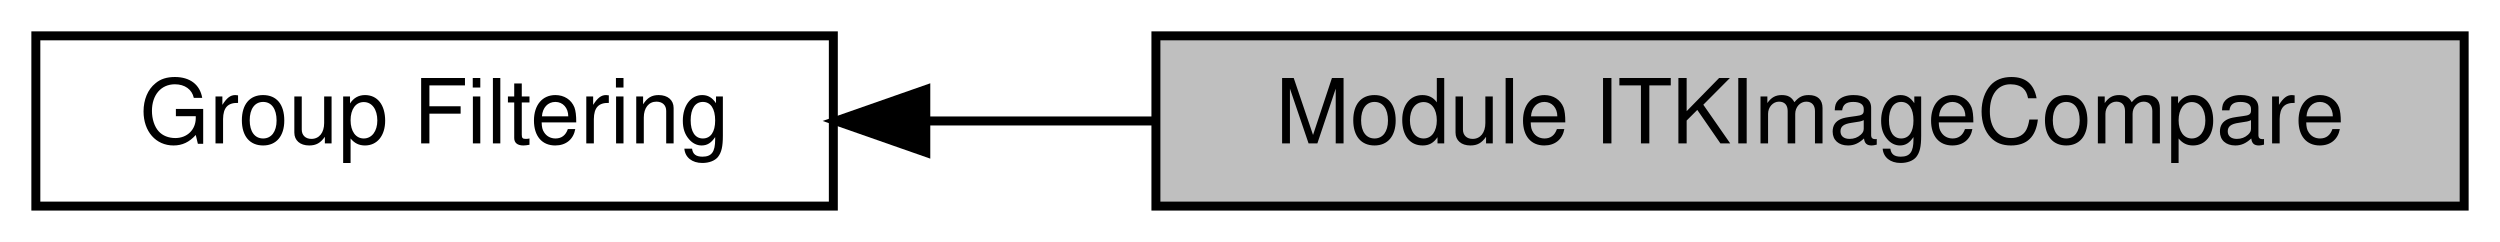
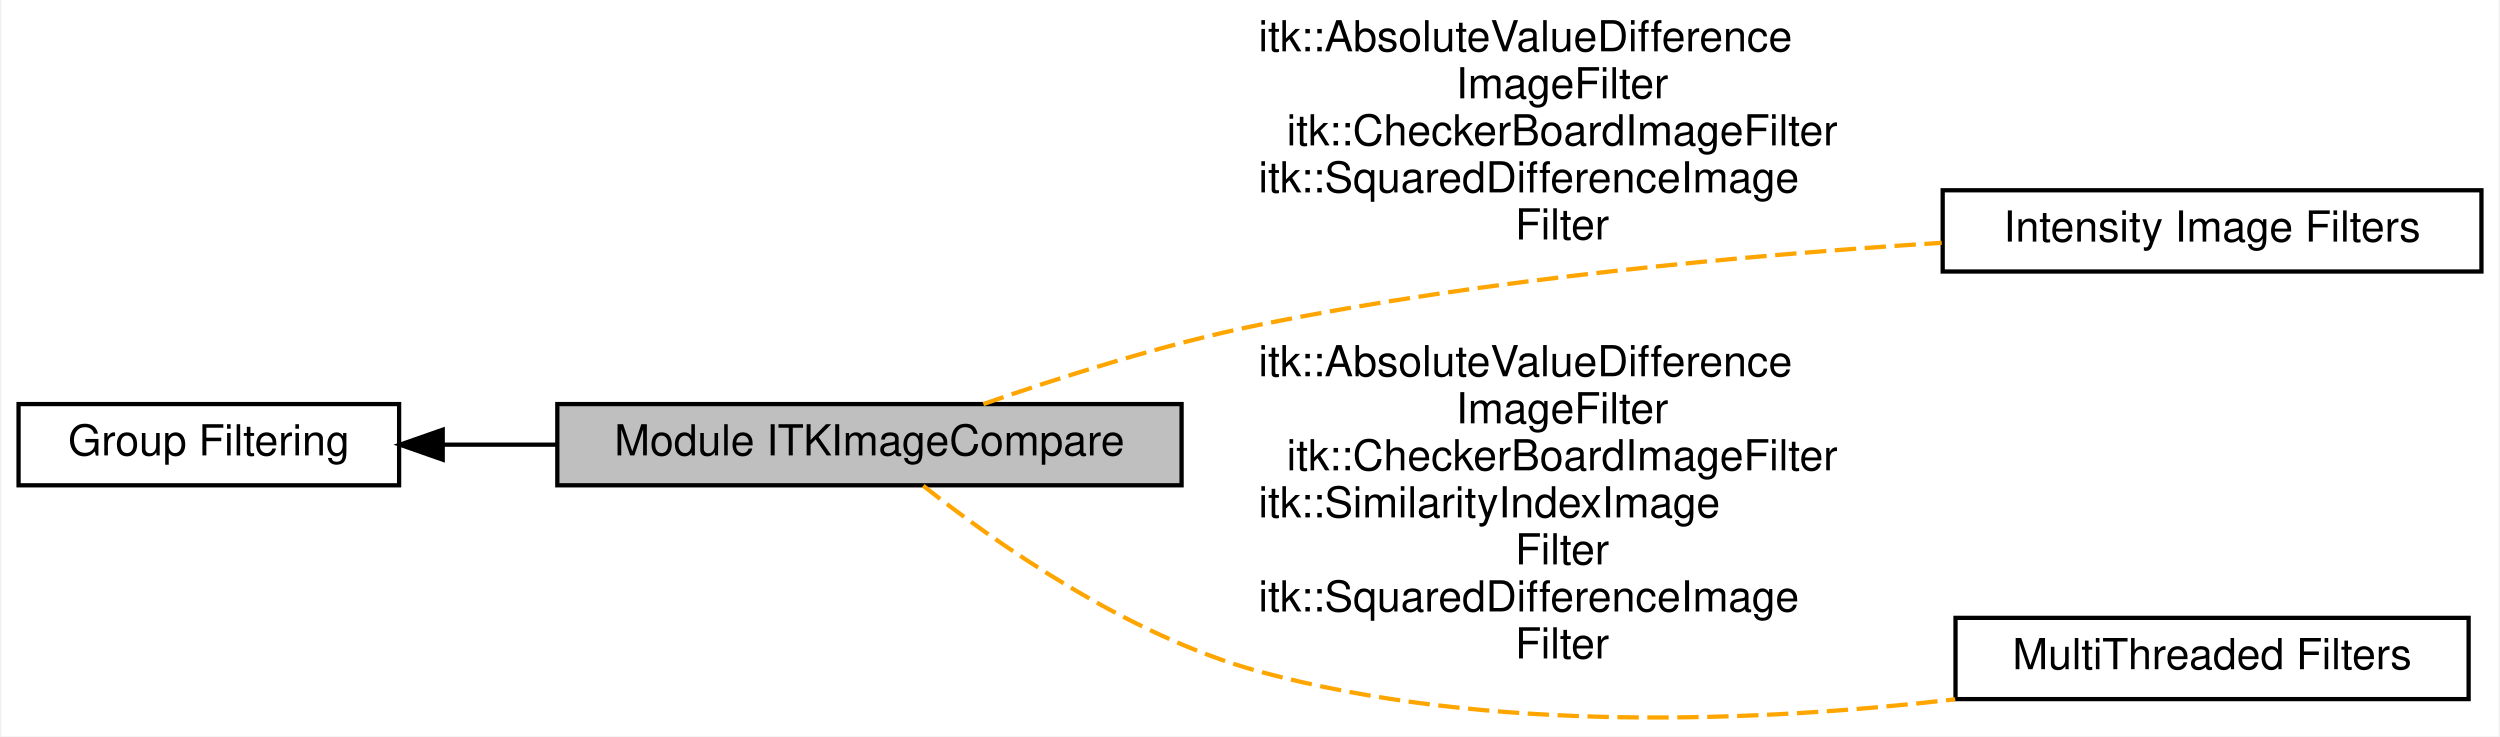
- <svg xmlns="http://www.w3.org/2000/svg" xmlns:xlink="http://www.w3.org/1999/xlink" width="279pt" height="27pt" viewBox="0.00 0.00 279.00 27.00">
-   <g id="graph0" class="graph" transform="scale(1 1) rotate(0) translate(4 23)">
-     <polygon fill="white" stroke="transparent" points="-4,4 -4,-23 275,-23 275,4 -4,4" />
+ <svg xmlns="http://www.w3.org/2000/svg" xmlns:xlink="http://www.w3.org/1999/xlink" width="584pt" height="172pt" viewBox="0.00 0.00 584.00 172.20">
+   <g id="graph0" class="graph" transform="scale(1 1) rotate(0) translate(4 168.2)">
+     <polygon fill="white" stroke="transparent" points="-4,4 -4,-168.2 580,-168.2 580,4 -4,4" />
    <g id="node1" class="node">
      <g id="a_node1">
-         <a xlink:href="group__Group-Filtering.html" target="_top" xlink:title="This group of modules are filters that modify data in the ITK pipeline framework. These filters take ...">
-           <polygon fill="white" stroke="black" points="89,-19 0,-19 0,0 89,0 89,-19" />
-           <text text-anchor="middle" x="44.5" y="-7" font-family="Helvetica,sans-Serif" font-size="10.00">Group Filtering</text>
+         <a xlink:href="group__IntensityImageFilters.html" target="_top" xlink:title=" ">
+           <polygon fill="white" stroke="black" points="576,-123.7 450,-123.7 450,-104.7 576,-104.7 576,-123.7" />
+           <text text-anchor="middle" x="513" y="-111.7" font-family="Helvetica,sans-Serif" font-size="10.00">Intensity Image Filters</text>
        </a>
      </g>
    </g>
    <g id="node2" class="node">
      <g id="a_node2">
+         <a xlink:href="group__MultiThreaded.html" target="_top" xlink:title=" ">
+           <polygon fill="white" stroke="black" points="573,-23.7 453,-23.7 453,-4.7 573,-4.7 573,-23.7" />
+           <text text-anchor="middle" x="513" y="-11.7" font-family="Helvetica,sans-Serif" font-size="10.00">MultiThreaded Filters</text>
+         </a>
+       </g>
+     </g>
+     <g id="node3" class="node">
+       <g id="a_node3">
+         <a xlink:href="group__Group-Filtering.html" target="_top" xlink:title="This group of modules are filters that modify data in the ITK pipeline framework. These filters take ...">
+           <polygon fill="white" stroke="black" points="89,-73.7 0,-73.7 0,-54.7 89,-54.7 89,-73.7" />
+           <text text-anchor="middle" x="44.5" y="-61.7" font-family="Helvetica,sans-Serif" font-size="10.00">Group Filtering</text>
+         </a>
+       </g>
+     </g>
+     <g id="node4" class="node">
+       <g id="a_node4">
        <a xlink:title="This modules provides classes for comparing images. They are typically used for comparing two images ...">
-           <polygon fill="#bfbfbf" stroke="black" points="271,-19 125,-19 125,0 271,0 271,-19" />
-           <text text-anchor="middle" x="198" y="-7" font-family="Helvetica,sans-Serif" font-size="10.00">Module ITKImageCompare</text>
+           <polygon fill="#bfbfbf" stroke="black" points="272,-73.7 126,-73.7 126,-54.7 272,-54.7 272,-73.7" />
+           <text text-anchor="middle" x="199" y="-61.7" font-family="Helvetica,sans-Serif" font-size="10.00">Module ITKImageCompare</text>
        </a>
      </g>
    </g>
    <g id="edge1" class="edge">
-       <path fill="none" stroke="black" d="M99.47,-9.5C107.66,-9.5 116.23,-9.5 124.74,-9.5" />
-       <polygon fill="black" stroke="black" points="99.32,-6 89.32,-9.5 99.32,-13 99.32,-6" />
+       <path fill="none" stroke="black" d="M99.39,-64.2C107.94,-64.2 116.9,-64.2 125.79,-64.2" />
+       <polygon fill="black" stroke="black" points="99.2,-60.7 89.2,-64.2 99.2,-67.7 99.2,-60.7" />
+     </g>
+     <g id="edge2" class="edge">
+       <path fill="none" stroke="orange" stroke-dasharray="5,2" d="M225.63,-73.7C243.45,-79.92 267.87,-87.71 290,-92.2 343.33,-103.02 404.99,-108.59 449.77,-111.41" />
+       <text text-anchor="start" x="290" y="-156.2" font-family="Helvetica,sans-Serif" font-size="10.00">itk::AbsoluteValueDifference</text>
+       <text text-anchor="middle" x="361" y="-145.2" font-family="Helvetica,sans-Serif" font-size="10.00">ImageFilter</text>
+       <text text-anchor="middle" x="361" y="-134.2" font-family="Helvetica,sans-Serif" font-size="10.00">itk::CheckerBoardImageFilter</text>
+       <text text-anchor="start" x="290" y="-123.2" font-family="Helvetica,sans-Serif" font-size="10.00">itk::SquaredDifferenceImage</text>
+       <text text-anchor="middle" x="361" y="-112.2" font-family="Helvetica,sans-Serif" font-size="10.00">Filter</text>
+     </g>
+     <g id="edge3" class="edge">
+       <path fill="none" stroke="orange" stroke-dasharray="5,2" d="M211.58,-54.59C227.86,-41.75 259.03,-19.64 290,-11.2 343.74,3.45 407.54,0.6 452.93,-4.65" />
+       <text text-anchor="start" x="290" y="-80.2" font-family="Helvetica,sans-Serif" font-size="10.00">itk::AbsoluteValueDifference</text>
+       <text text-anchor="middle" x="361" y="-69.2" font-family="Helvetica,sans-Serif" font-size="10.00">ImageFilter</text>
+       <text text-anchor="middle" x="361" y="-58.2" font-family="Helvetica,sans-Serif" font-size="10.00">itk::CheckerBoardImageFilter</text>
+       <text text-anchor="start" x="290" y="-47.2" font-family="Helvetica,sans-Serif" font-size="10.00">itk::SimilarityIndexImage</text>
+       <text text-anchor="middle" x="361" y="-36.2" font-family="Helvetica,sans-Serif" font-size="10.00">Filter</text>
+       <text text-anchor="start" x="290" y="-25.2" font-family="Helvetica,sans-Serif" font-size="10.00">itk::SquaredDifferenceImage</text>
+       <text text-anchor="middle" x="361" y="-14.2" font-family="Helvetica,sans-Serif" font-size="10.00">Filter</text>
    </g>
  </g>
</svg>
